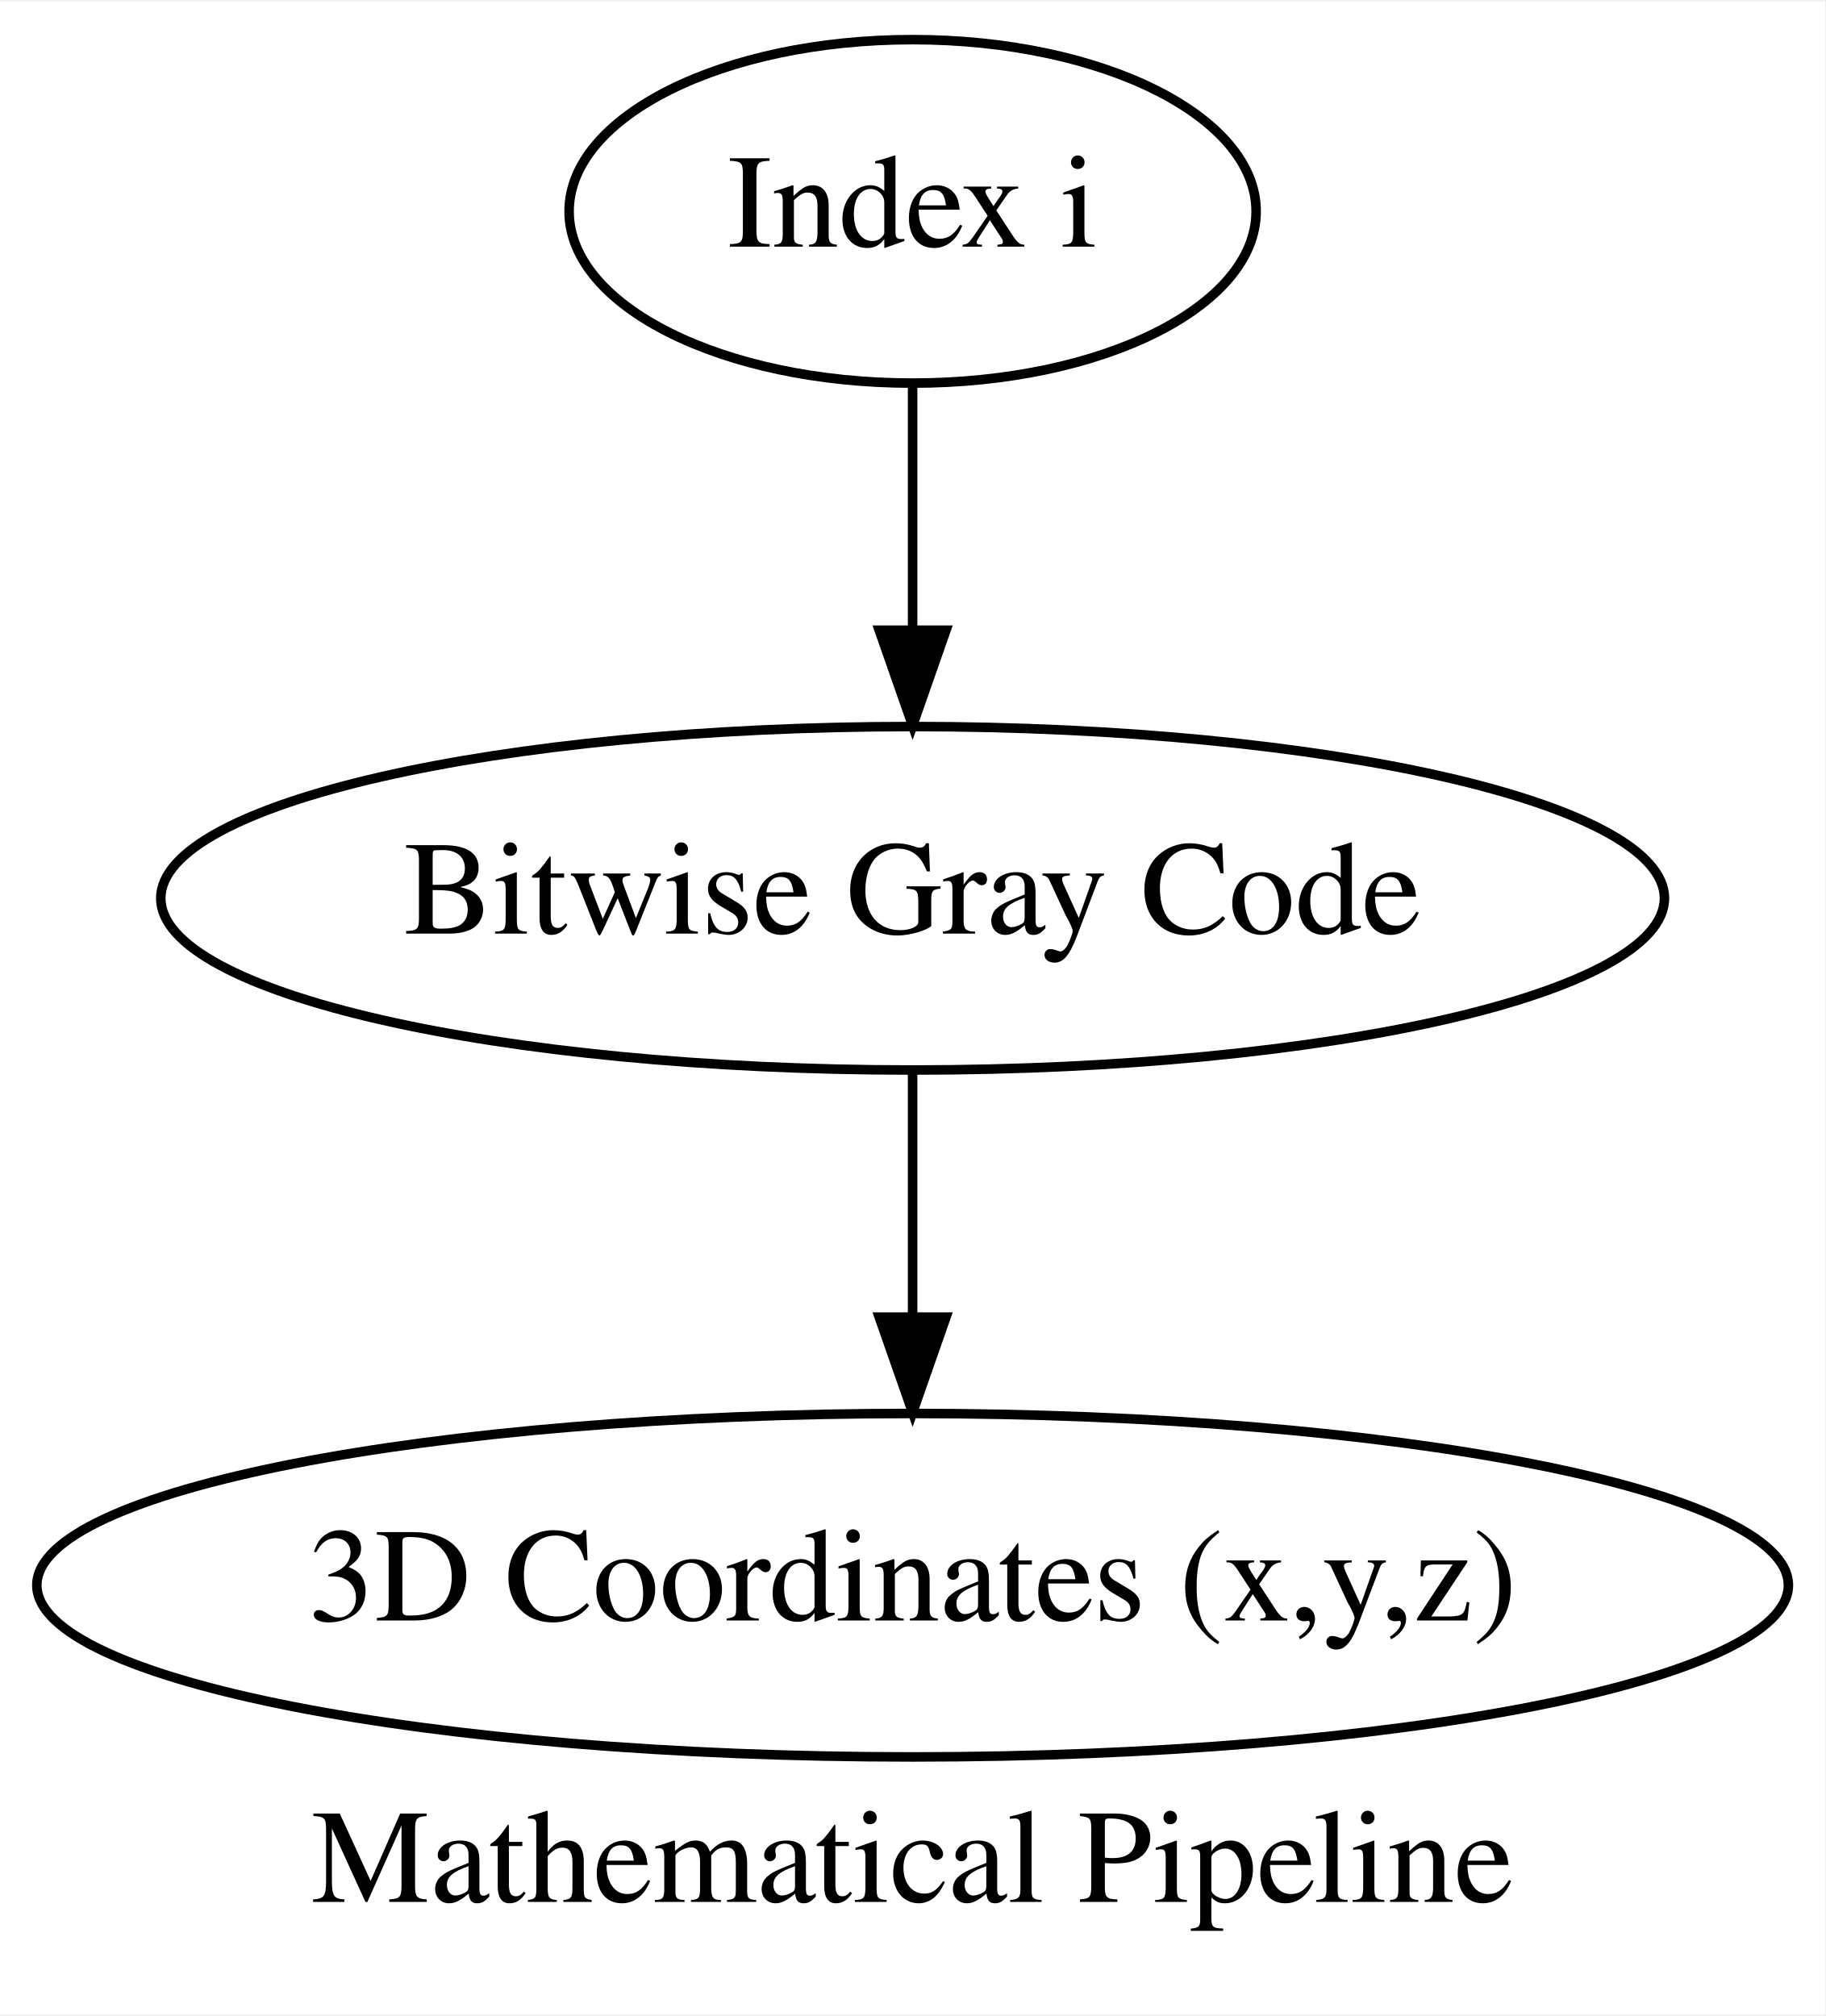
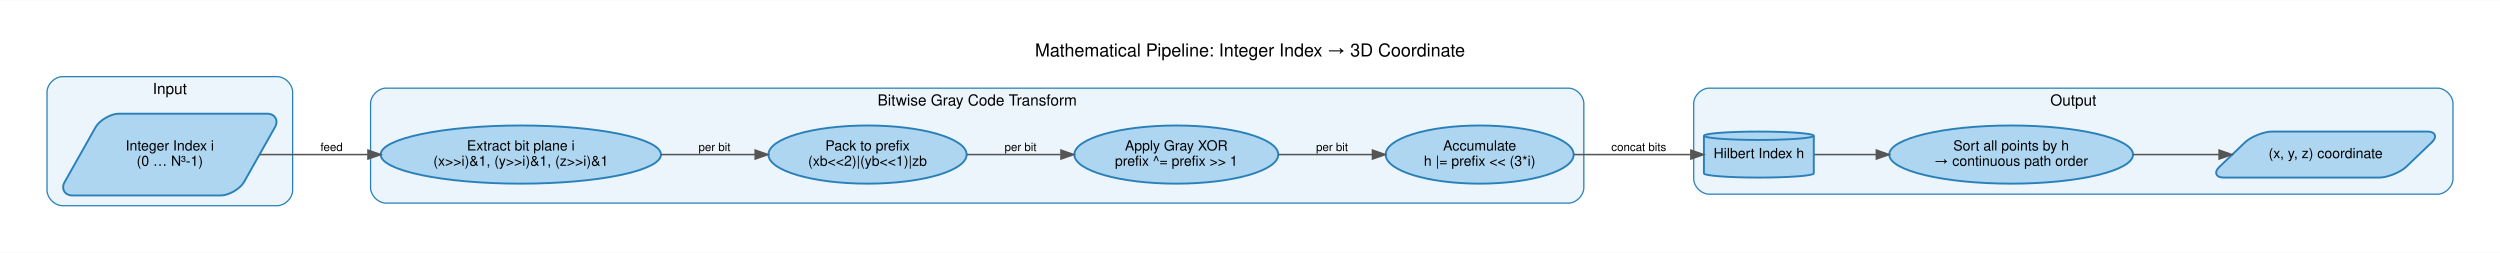
- <svg xmlns="http://www.w3.org/2000/svg" width="191pt" height="211pt" viewBox="0.00 0.00 191.28 211.00">
-   <g id="graph0" class="graph" transform="scale(1 1) rotate(0) translate(4 207)">
-     <polygon fill="white" stroke="transparent" points="-4,4 -4,-207 187.28,-207 187.28,4 -4,4" />
-     <text text-anchor="middle" x="91.64" y="-7.8" font-family="Times,serif" font-size="14.00">Mathematical Pipeline</text>
+ <svg xmlns="http://www.w3.org/2000/svg" width="1957pt" height="198pt" viewBox="0.00 0.00 1956.81 197.60">
+   <g id="graph0" class="graph" transform="scale(1 1) rotate(0) translate(28.8 168.8)">
+     <polygon fill="#ffffff" stroke="transparent" points="-28.8,28.8 -28.8,-168.8 1928.01,-168.8 1928.01,28.8 -28.8,28.8" />
+     <text text-anchor="middle" x="949.6" y="-124.8" font-family="Helvetica,Arial,sans-serif" font-size="14.00">Mathematical Pipeline: Integer Index → 3D Coordinate</text>
+     <g id="clust1" class="cluster">
+       <path fill="#ebf5fb" stroke="#2980b9" d="M20,-8C20,-8 188.25,-8 188.25,-8 194.25,-8 200.25,-14 200.25,-20 200.25,-20 200.25,-97 200.25,-97 200.25,-103 194.25,-109 188.25,-109 188.25,-109 20,-109 20,-109 14,-109 8,-103 8,-97 8,-97 8,-20 8,-20 8,-14 14,-8 20,-8" />
+       <text text-anchor="middle" x="104.12" y="-95.4" font-family="Helvetica,Arial,sans-serif" font-size="12.00">Input</text>
+     </g>
+     <g id="clust2" class="cluster">
+       <path fill="#ebf5fb" stroke="#2980b9" d="M273.25,-10C273.25,-10 1198.9,-10 1198.9,-10 1204.9,-10 1210.9,-16 1210.9,-22 1210.9,-22 1210.9,-88 1210.9,-88 1210.9,-94 1204.9,-100 1198.9,-100 1198.9,-100 273.25,-100 273.25,-100 267.25,-100 261.25,-94 261.25,-88 261.25,-88 261.25,-22 261.25,-22 261.25,-16 267.25,-10 273.25,-10" />
+       <text text-anchor="middle" x="736.07" y="-86.4" font-family="Helvetica,Arial,sans-serif" font-size="12.00">Bitwise Gray Code Transform</text>
+     </g>
+     <g id="clust3" class="cluster">
+       <path fill="#ebf5fb" stroke="#2980b9" d="M1308.9,-17C1308.9,-17 1879.21,-17 1879.21,-17 1885.21,-17 1891.21,-23 1891.21,-29 1891.21,-29 1891.21,-88 1891.21,-88 1891.21,-94 1885.21,-100 1879.21,-100 1879.21,-100 1308.9,-100 1308.9,-100 1302.9,-100 1296.9,-94 1296.9,-88 1296.9,-88 1296.9,-29 1296.9,-29 1296.9,-23 1302.9,-17 1308.9,-17" />
+       <text text-anchor="middle" x="1594.05" y="-86.4" font-family="Helvetica,Arial,sans-serif" font-size="12.00">Output</text>
+     </g>
    <g id="node1" class="node">
-       <ellipse fill="none" stroke="black" cx="91.64" cy="-185" rx="36" ry="18" />
-       <text text-anchor="middle" x="91.64" y="-181.3" font-family="Times,serif" font-size="14.00">Index i</text>
+       <path fill="#aed6f1" stroke="#2980b9" stroke-width="1.5" d="M180.37,-80C180.37,-80 63.99,-80 63.99,-80 57.99,-80 49.04,-74.77 46.09,-69.55 46.09,-69.55 21.77,-26.45 21.77,-26.45 18.82,-21.23 21.88,-16 27.88,-16 27.88,-16 144.26,-16 144.26,-16 150.26,-16 159.21,-21.23 162.16,-26.45 162.16,-26.45 186.48,-69.55 186.48,-69.55 189.42,-74.77 186.37,-80 180.37,-80" />
+       <text text-anchor="middle" x="104.12" y="-51.2" font-family="Helvetica,Arial,sans-serif" font-size="11.00">Integer Index i</text>
+       <text text-anchor="middle" x="104.12" y="-39.2" font-family="Helvetica,Arial,sans-serif" font-size="11.00">(0 … N³-1)</text>
    </g>
    <g id="node2" class="node">
-       <ellipse fill="none" stroke="black" cx="91.64" cy="-113" rx="78.79" ry="18" />
-       <text text-anchor="middle" x="91.64" y="-109.3" font-family="Times,serif" font-size="14.00">Bitwise Gray Code</text>
+       <ellipse fill="#aed6f1" stroke="#2980b9" stroke-width="1.5" cx="378.85" cy="-48" rx="109.7" ry="22.76" />
+       <text text-anchor="middle" x="378.85" y="-51.2" font-family="Helvetica,Arial,sans-serif" font-size="11.00">Extract bit plane i</text>
+       <text text-anchor="middle" x="378.85" y="-39.2" font-family="Helvetica,Arial,sans-serif" font-size="11.00">(x&gt;&gt;i)&amp;1, (y&gt;&gt;i)&amp;1, (z&gt;&gt;i)&amp;1</text>
+     </g>
+     <g id="edge6" class="edge">
+       <path fill="none" stroke="#555555" stroke-width="1.2" d="M174.65,-48C200.34,-48 230.24,-48 259.07,-48" />
+       <polygon fill="#555555" stroke="#555555" stroke-width="1.2" points="259.22,-51.5 269.22,-48 259.22,-44.5 259.22,-51.5" />
+       <text text-anchor="middle" x="230.75" y="-50.8" font-family="Helvetica,Arial,sans-serif" font-size="9.00">feed</text>
+     </g>
+     <g id="node3" class="node">
+       <ellipse fill="#aed6f1" stroke="#2980b9" stroke-width="1.5" cx="650.23" cy="-48" rx="77.56" ry="22.76" />
+       <text text-anchor="middle" x="650.23" y="-51.2" font-family="Helvetica,Arial,sans-serif" font-size="11.00">Pack to prefix</text>
+       <text text-anchor="middle" x="650.23" y="-39.2" font-family="Helvetica,Arial,sans-serif" font-size="11.00">(xb&lt;&lt;2)|(yb&lt;&lt;1)|zb</text>
    </g>
    <g id="edge1" class="edge">
-       <path fill="none" stroke="black" d="M91.64,-166.7C91.64,-158.98 91.64,-149.71 91.64,-141.11" />
-       <polygon fill="black" stroke="black" points="95.14,-141.1 91.64,-131.1 88.14,-141.1 95.14,-141.1" />
+       <path fill="none" stroke="#555555" stroke-width="1.2" d="M488.64,-48C513.06,-48 538.67,-48 562.07,-48" />
+       <polygon fill="#555555" stroke="#555555" stroke-width="1.2" points="562.31,-51.5 572.31,-48 562.31,-44.5 562.31,-51.5" />
+       <text text-anchor="middle" x="530.45" y="-50.8" font-family="Helvetica,Arial,sans-serif" font-size="9.00">per bit</text>
    </g>
-     <g id="node3" class="node">
-       <ellipse fill="none" stroke="black" cx="91.64" cy="-41" rx="91.78" ry="18" />
-       <text text-anchor="middle" x="91.64" y="-37.3" font-family="Times,serif" font-size="14.00">3D Coordinates (x,y,z)</text>
+     <g id="node4" class="node">
+       <ellipse fill="#aed6f1" stroke="#2980b9" stroke-width="1.5" cx="891.92" cy="-48" rx="79.81" ry="22.76" />
+       <text text-anchor="middle" x="891.92" y="-51.2" font-family="Helvetica,Arial,sans-serif" font-size="11.00">Apply Gray XOR</text>
+       <text text-anchor="middle" x="891.92" y="-39.2" font-family="Helvetica,Arial,sans-serif" font-size="11.00">prefix ^= prefix &gt;&gt; 1</text>
    </g>
    <g id="edge2" class="edge">
-       <path fill="none" stroke="black" d="M91.64,-94.7C91.64,-86.98 91.64,-77.71 91.64,-69.11" />
-       <polygon fill="black" stroke="black" points="95.14,-69.1 91.64,-59.1 88.14,-69.1 95.14,-69.1" />
+       <path fill="none" stroke="#555555" stroke-width="1.2" d="M728.06,-48C751.42,-48 777.3,-48 801.42,-48" />
+       <polygon fill="#555555" stroke="#555555" stroke-width="1.2" points="801.64,-51.5 811.64,-48 801.64,-44.5 801.64,-51.5" />
+       <text text-anchor="middle" x="770.01" y="-50.8" font-family="Helvetica,Arial,sans-serif" font-size="9.00">per bit</text>
+     </g>
+     <g id="node5" class="node">
+       <ellipse fill="#aed6f1" stroke="#2980b9" stroke-width="1.5" cx="1129.36" cy="-48" rx="73.58" ry="22.76" />
+       <text text-anchor="middle" x="1129.36" y="-51.2" font-family="Helvetica,Arial,sans-serif" font-size="11.00">Accumulate</text>
+       <text text-anchor="middle" x="1129.36" y="-39.2" font-family="Helvetica,Arial,sans-serif" font-size="11.00">h |= prefix &lt;&lt; (3*i)</text>
+     </g>
+     <g id="edge3" class="edge">
+       <path fill="none" stroke="#555555" stroke-width="1.2" d="M971.97,-48C995.58,-48 1021.53,-48 1045.39,-48" />
+       <polygon fill="#555555" stroke="#555555" stroke-width="1.2" points="1045.47,-51.5 1055.47,-48 1045.47,-44.5 1045.47,-51.5" />
+       <text text-anchor="middle" x="1013.82" y="-50.8" font-family="Helvetica,Arial,sans-serif" font-size="9.00">per bit</text>
+     </g>
+     <g id="node6" class="node">
+       <path fill="#aed6f1" stroke="#2980b9" stroke-width="1.5" d="M1390.9,-62.73C1390.9,-64.53 1371.63,-66 1347.9,-66 1324.17,-66 1304.9,-64.53 1304.9,-62.73 1304.9,-62.73 1304.9,-33.27 1304.9,-33.27 1304.9,-31.47 1324.17,-30 1347.9,-30 1371.63,-30 1390.9,-31.47 1390.9,-33.27 1390.9,-33.27 1390.9,-62.73 1390.9,-62.73" />
+       <path fill="none" stroke="#2980b9" stroke-width="1.5" d="M1390.9,-62.73C1390.9,-60.92 1371.63,-59.45 1347.9,-59.45 1324.17,-59.45 1304.9,-60.92 1304.9,-62.73" />
+       <text text-anchor="middle" x="1347.9" y="-45.2" font-family="Helvetica,Arial,sans-serif" font-size="11.00">Hilbert Index h</text>
+     </g>
+     <g id="edge7" class="edge">
+       <path fill="none" stroke="#555555" stroke-width="1.2" d="M1203.07,-48C1233.03,-48 1267.07,-48 1294.52,-48" />
+       <polygon fill="#555555" stroke="#555555" stroke-width="1.2" points="1294.69,-51.5 1304.69,-48 1294.69,-44.5 1294.69,-51.5" />
+       <text text-anchor="middle" x="1253.9" y="-50.8" font-family="Helvetica,Arial,sans-serif" font-size="9.00">concat bits</text>
+     </g>
+     <g id="node7" class="node">
+       <ellipse fill="#aed6f1" stroke="#2980b9" stroke-width="1.5" cx="1545.36" cy="-48" rx="95.42" ry="22.76" />
+       <text text-anchor="middle" x="1545.36" y="-51.2" font-family="Helvetica,Arial,sans-serif" font-size="11.00">Sort all points by h</text>
+       <text text-anchor="middle" x="1545.36" y="-39.2" font-family="Helvetica,Arial,sans-serif" font-size="11.00">→ continuous path order</text>
+     </g>
+     <g id="edge4" class="edge">
+       <path fill="none" stroke="#555555" stroke-width="1.2" d="M1391.31,-48C1405.76,-48 1422.63,-48 1439.77,-48" />
+       <polygon fill="#555555" stroke="#555555" stroke-width="1.2" points="1439.88,-51.5 1449.88,-48 1439.88,-44.5 1439.88,-51.5" />
+     </g>
+     <g id="node8" class="node">
+       <path fill="#aed6f1" stroke="#2980b9" stroke-width="1.5" d="M1871.4,-66C1871.4,-66 1749.23,-66 1749.23,-66 1743.23,-66 1732.89,-61.85 1728.56,-57.7 1728.56,-57.7 1708.29,-38.3 1708.29,-38.3 1703.96,-34.15 1705.62,-30 1711.62,-30 1711.62,-30 1833.8,-30 1833.8,-30 1839.8,-30 1850.13,-34.15 1854.47,-38.3 1854.47,-38.3 1874.73,-57.7 1874.73,-57.7 1879.07,-61.85 1877.4,-66 1871.4,-66" />
+       <text text-anchor="middle" x="1791.51" y="-45.2" font-family="Helvetica,Arial,sans-serif" font-size="11.00">(x, y, z) coordinate</text>
+     </g>
+     <g id="edge5" class="edge">
+       <path fill="none" stroke="#555555" stroke-width="1.2" d="M1641.1,-48C1663.21,-48 1686.57,-48 1708.09,-48" />
+       <polygon fill="#555555" stroke="#555555" stroke-width="1.2" points="1708.16,-51.5 1718.16,-48 1708.16,-44.5 1708.16,-51.5" />
    </g>
  </g>
</svg>
